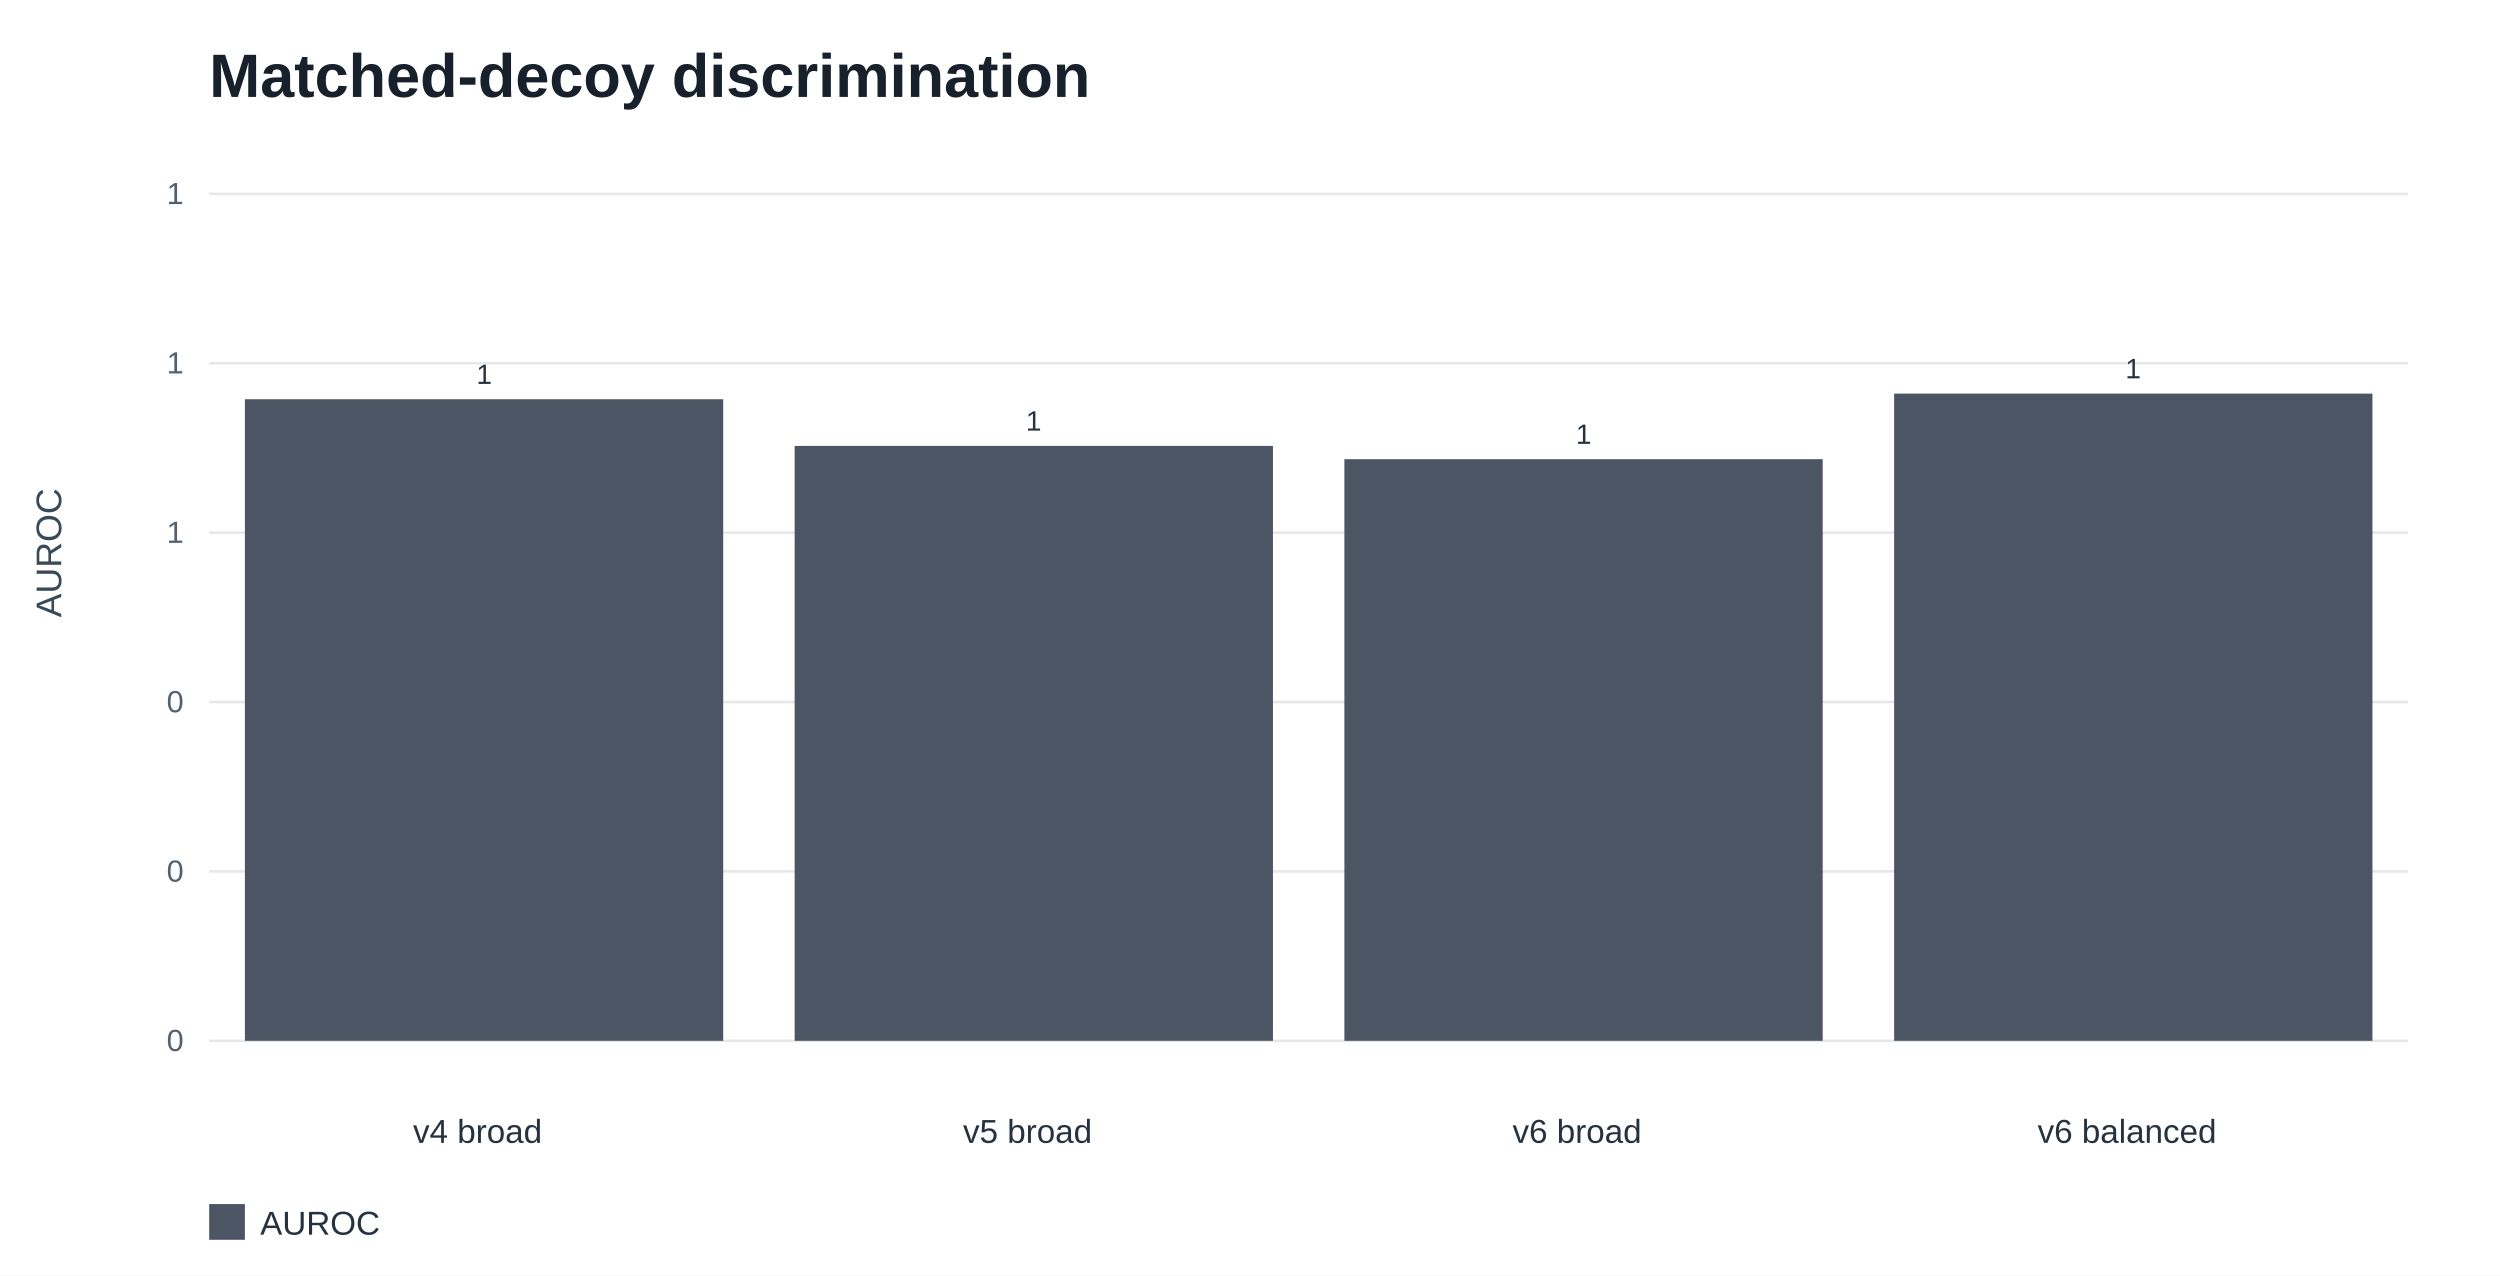
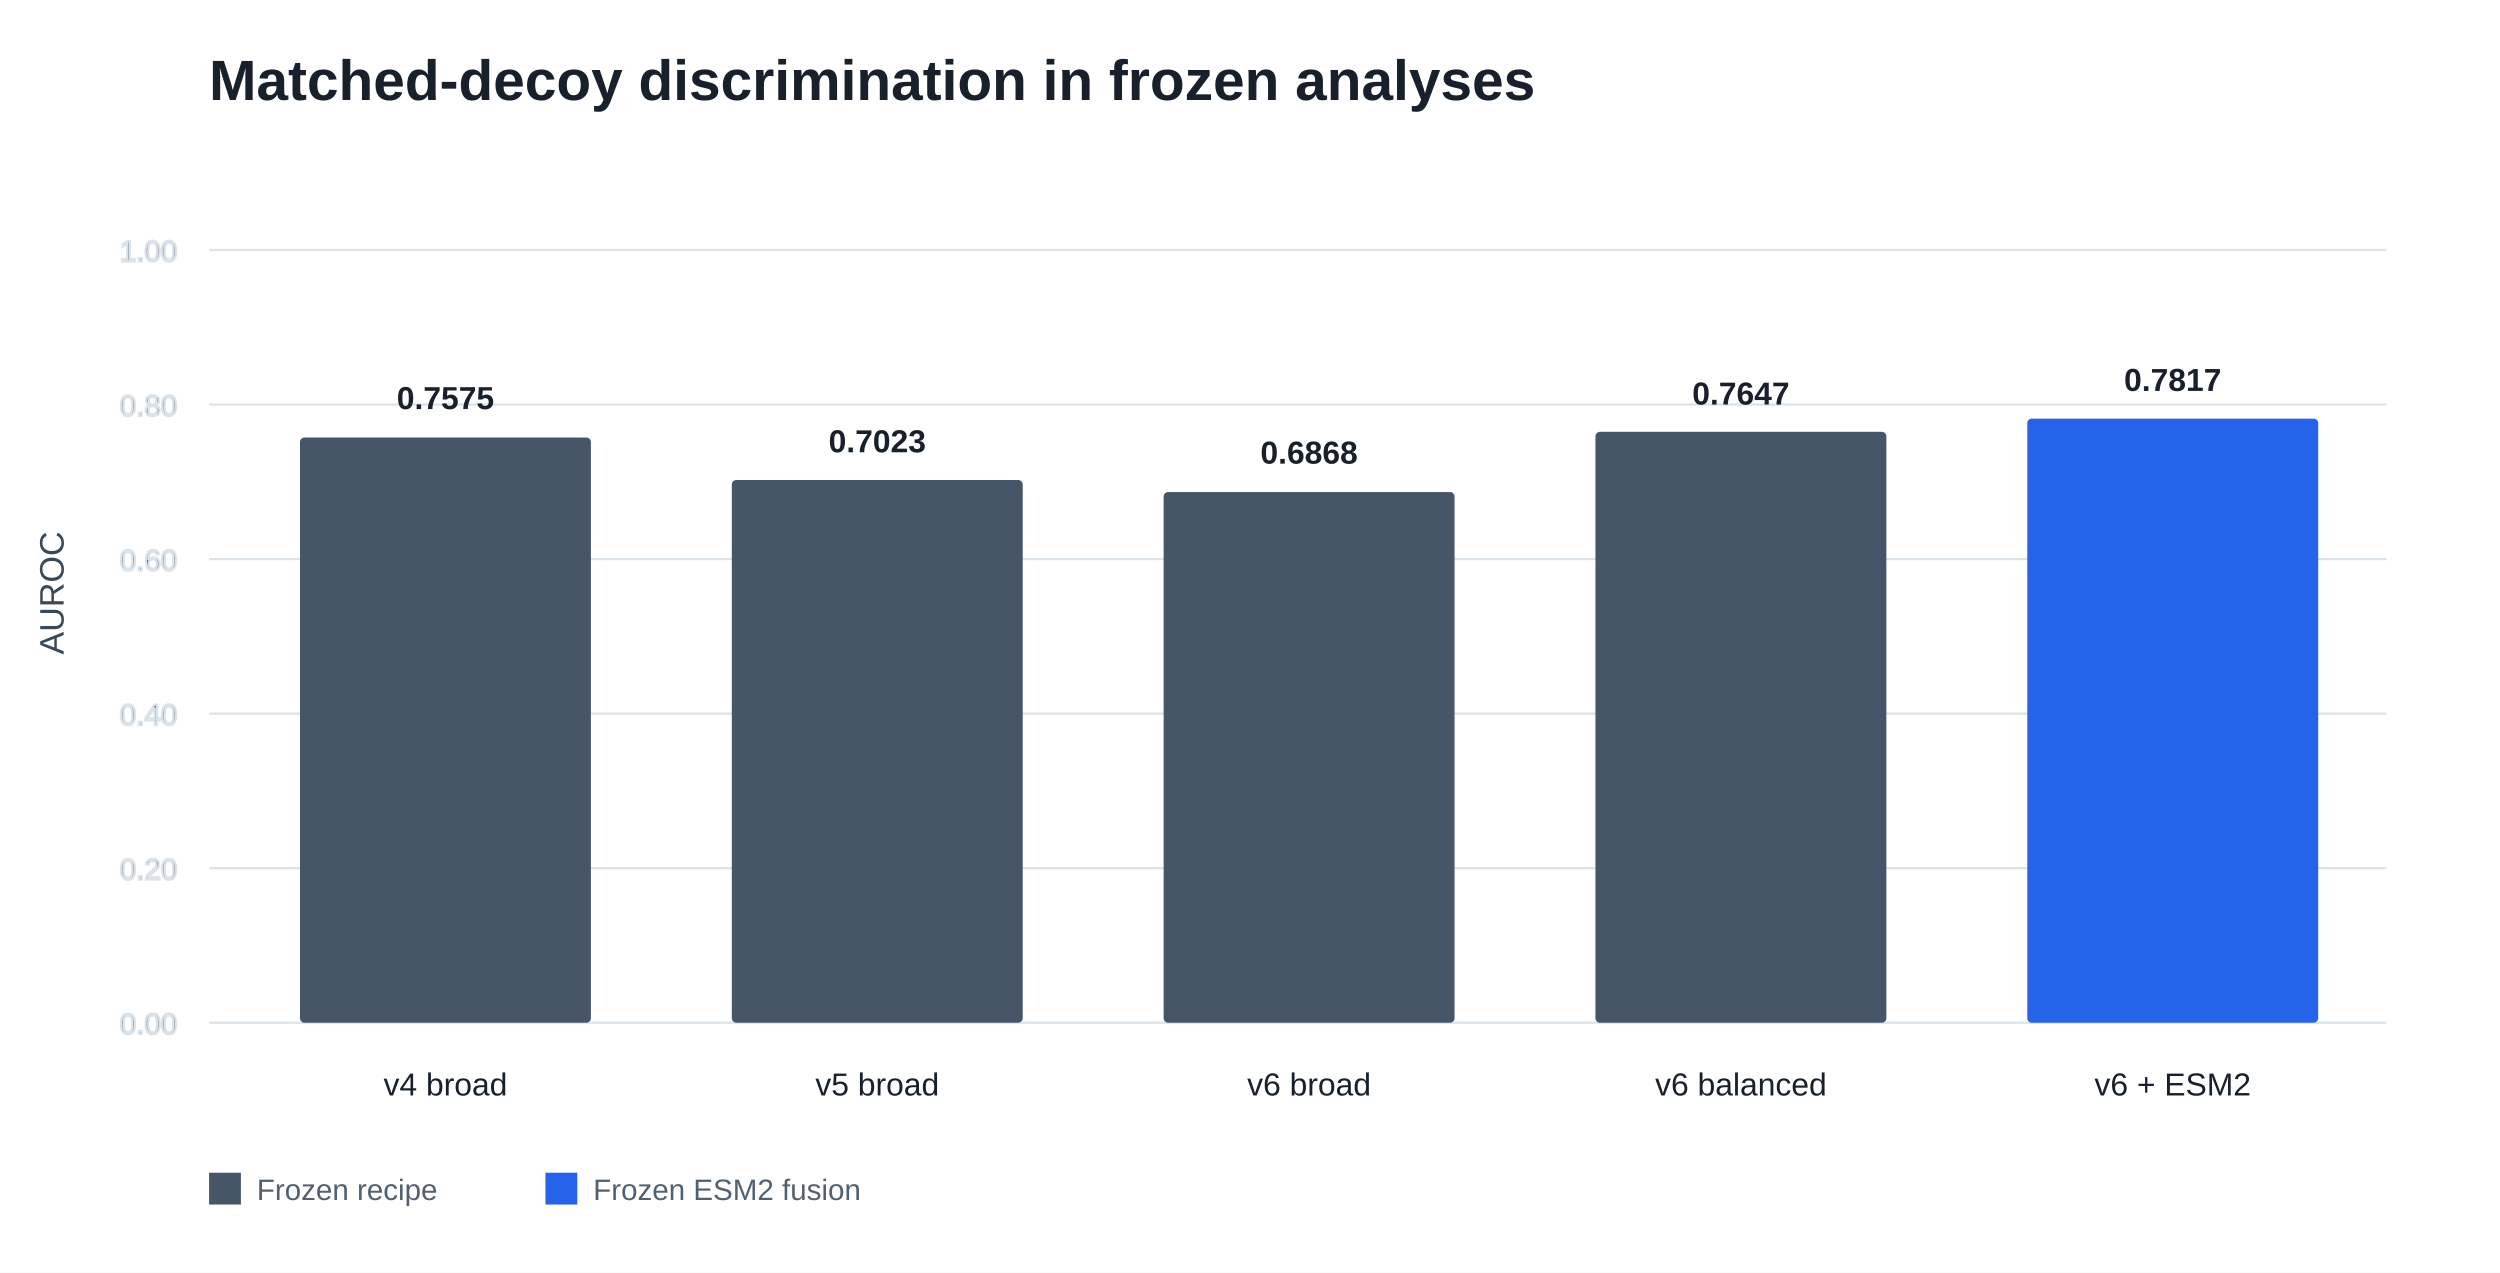
- <svg xmlns="http://www.w3.org/2000/svg" width="980" height="500" viewBox="0 0 980 500">
-   <rect width="100%" height="100%" fill="#ffffff" />
-   <text x="82" y="38" font-family="Arial, sans-serif" font-size="24" font-weight="700" fill="#18212b">Matched-decoy discrimination</text>
-   <text x="24" y="242.0" transform="rotate(-90 24 242.0)" font-family="Arial, sans-serif" font-size="14" fill="#394957">AUROC</text>
-   <line x1="82" y1="408.0" x2="944" y2="408.0" stroke="#e5e7eb" stroke-width="1" />
-   <text x="72" y="412.0" text-anchor="end" font-family="Arial, sans-serif" font-size="12" fill="#526170">0</text>
-   <line x1="82" y1="341.6" x2="944" y2="341.6" stroke="#e5e7eb" stroke-width="1" />
-   <text x="72" y="345.6" text-anchor="end" font-family="Arial, sans-serif" font-size="12" fill="#526170">0</text>
-   <line x1="82" y1="275.2" x2="944" y2="275.2" stroke="#e5e7eb" stroke-width="1" />
-   <text x="72" y="279.2" text-anchor="end" font-family="Arial, sans-serif" font-size="12" fill="#526170">0</text>
-   <line x1="82" y1="208.8" x2="944" y2="208.8" stroke="#e5e7eb" stroke-width="1" />
-   <text x="72" y="212.8" text-anchor="end" font-family="Arial, sans-serif" font-size="12" fill="#526170">1</text>
-   <line x1="82" y1="142.4" x2="944" y2="142.4" stroke="#e5e7eb" stroke-width="1" />
-   <text x="72" y="146.4" text-anchor="end" font-family="Arial, sans-serif" font-size="12" fill="#526170">1</text>
-   <line x1="82" y1="76.0" x2="944" y2="76.0" stroke="#e5e7eb" stroke-width="1" />
-   <text x="72" y="80.0" text-anchor="end" font-family="Arial, sans-serif" font-size="12" fill="#526170">1</text>
-   <rect x="96.0" y="156.5" width="187.5" height="251.5" fill="#4b5563" />
-   <text x="189.8" y="150.5" text-anchor="middle" font-family="Arial, sans-serif" font-size="11" fill="#26323f">1</text>
-   <text x="187.2" y="448" text-anchor="middle" font-family="Arial, sans-serif" font-size="13" fill="#26323f">v4 broad</text>
-   <rect x="311.5" y="174.8" width="187.5" height="233.2" fill="#4b5563" />
-   <text x="405.2" y="168.8" text-anchor="middle" font-family="Arial, sans-serif" font-size="11" fill="#26323f">1</text>
-   <text x="402.8" y="448" text-anchor="middle" font-family="Arial, sans-serif" font-size="13" fill="#26323f">v5 broad</text>
-   <rect x="527.0" y="180.0" width="187.5" height="228.0" fill="#4b5563" />
-   <text x="620.8" y="174.0" text-anchor="middle" font-family="Arial, sans-serif" font-size="11" fill="#26323f">1</text>
-   <text x="618.2" y="448" text-anchor="middle" font-family="Arial, sans-serif" font-size="13" fill="#26323f">v6 broad</text>
-   <rect x="742.5" y="154.3" width="187.5" height="253.7" fill="#4b5563" />
-   <text x="836.2" y="148.3" text-anchor="middle" font-family="Arial, sans-serif" font-size="11" fill="#26323f">1</text>
-   <text x="833.8" y="448" text-anchor="middle" font-family="Arial, sans-serif" font-size="13" fill="#26323f">v6 balanced</text>
-   <rect x="82" y="472" width="14" height="14" fill="#4b5563" />
-   <text x="102" y="484" font-family="Arial, sans-serif" font-size="13" fill="#26323f">AUROC</text>
+ <svg xmlns="http://www.w3.org/2000/svg" width="1100" height="560" viewBox="0 0 1100 560" role="img" aria-labelledby="title desc">
+   <rect width="1100" height="560" fill="#ffffff" />
+   <text x="92" y="44" font-family="Arial, sans-serif" font-size="25" font-weight="700" fill="#18212b">Matched-decoy discrimination in frozen analyses</text>
+   <text x="28" y="288" transform="rotate(-90 28 288)" font-family="Arial, sans-serif" font-size="15" fill="#394957">AUROC</text>
+   <g stroke="#dbe3ea" stroke-width="1" font-family="Arial, sans-serif" font-size="13" fill="#526170">
+     <line x1="92" y1="450" x2="1050" y2="450" />
+     <text x="78" y="455" text-anchor="end">0.00</text>
+     <line x1="92" y1="382" x2="1050" y2="382" />
+     <text x="78" y="387" text-anchor="end">0.20</text>
+     <line x1="92" y1="314" x2="1050" y2="314" />
+     <text x="78" y="319" text-anchor="end">0.40</text>
+     <line x1="92" y1="246" x2="1050" y2="246" />
+     <text x="78" y="251" text-anchor="end">0.60</text>
+     <line x1="92" y1="178" x2="1050" y2="178" />
+     <text x="78" y="183" text-anchor="end">0.80</text>
+     <line x1="92" y1="110" x2="1050" y2="110" />
+     <text x="78" y="115" text-anchor="end">1.00</text>
+   </g>
+   <g fill="#475569">
+     <rect x="132" y="192.5" width="128" height="257.5" rx="2" />
+     <rect x="322" y="211.2" width="128" height="238.8" rx="2" />
+     <rect x="512" y="216.5" width="128" height="233.5" rx="2" />
+     <rect x="702" y="190.0" width="128" height="260.0" rx="2" />
+   </g>
+   <rect x="892" y="184.2" width="128" height="265.8" rx="2" fill="#2563eb" />
+   <g font-family="Arial, sans-serif" fill="#18212b" text-anchor="middle">
+     <text x="196" y="180" font-size="14" font-weight="700">0.7575</text>
+     <text x="386" y="199" font-size="14" font-weight="700">0.7023</text>
+     <text x="576" y="204" font-size="14" font-weight="700">0.6868</text>
+     <text x="766" y="178" font-size="14" font-weight="700">0.7647</text>
+     <text x="956" y="172" font-size="14" font-weight="700">0.7817</text>
+     <text x="196" y="482" font-size="14">v4 broad</text>
+     <text x="386" y="482" font-size="14">v5 broad</text>
+     <text x="576" y="482" font-size="14">v6 broad</text>
+     <text x="766" y="482" font-size="14">v6 balanced</text>
+     <text x="956" y="482" font-size="14">v6 + ESM2</text>
+   </g>
+   <g font-family="Arial, sans-serif" font-size="13" fill="#526170">
+     <rect x="92" y="516" width="14" height="14" fill="#475569" />
+     <text x="113" y="528">Frozen recipe</text>
+     <rect x="240" y="516" width="14" height="14" fill="#2563eb" />
+     <text x="261" y="528">Frozen ESM2 fusion</text>
+   </g>
</svg>
